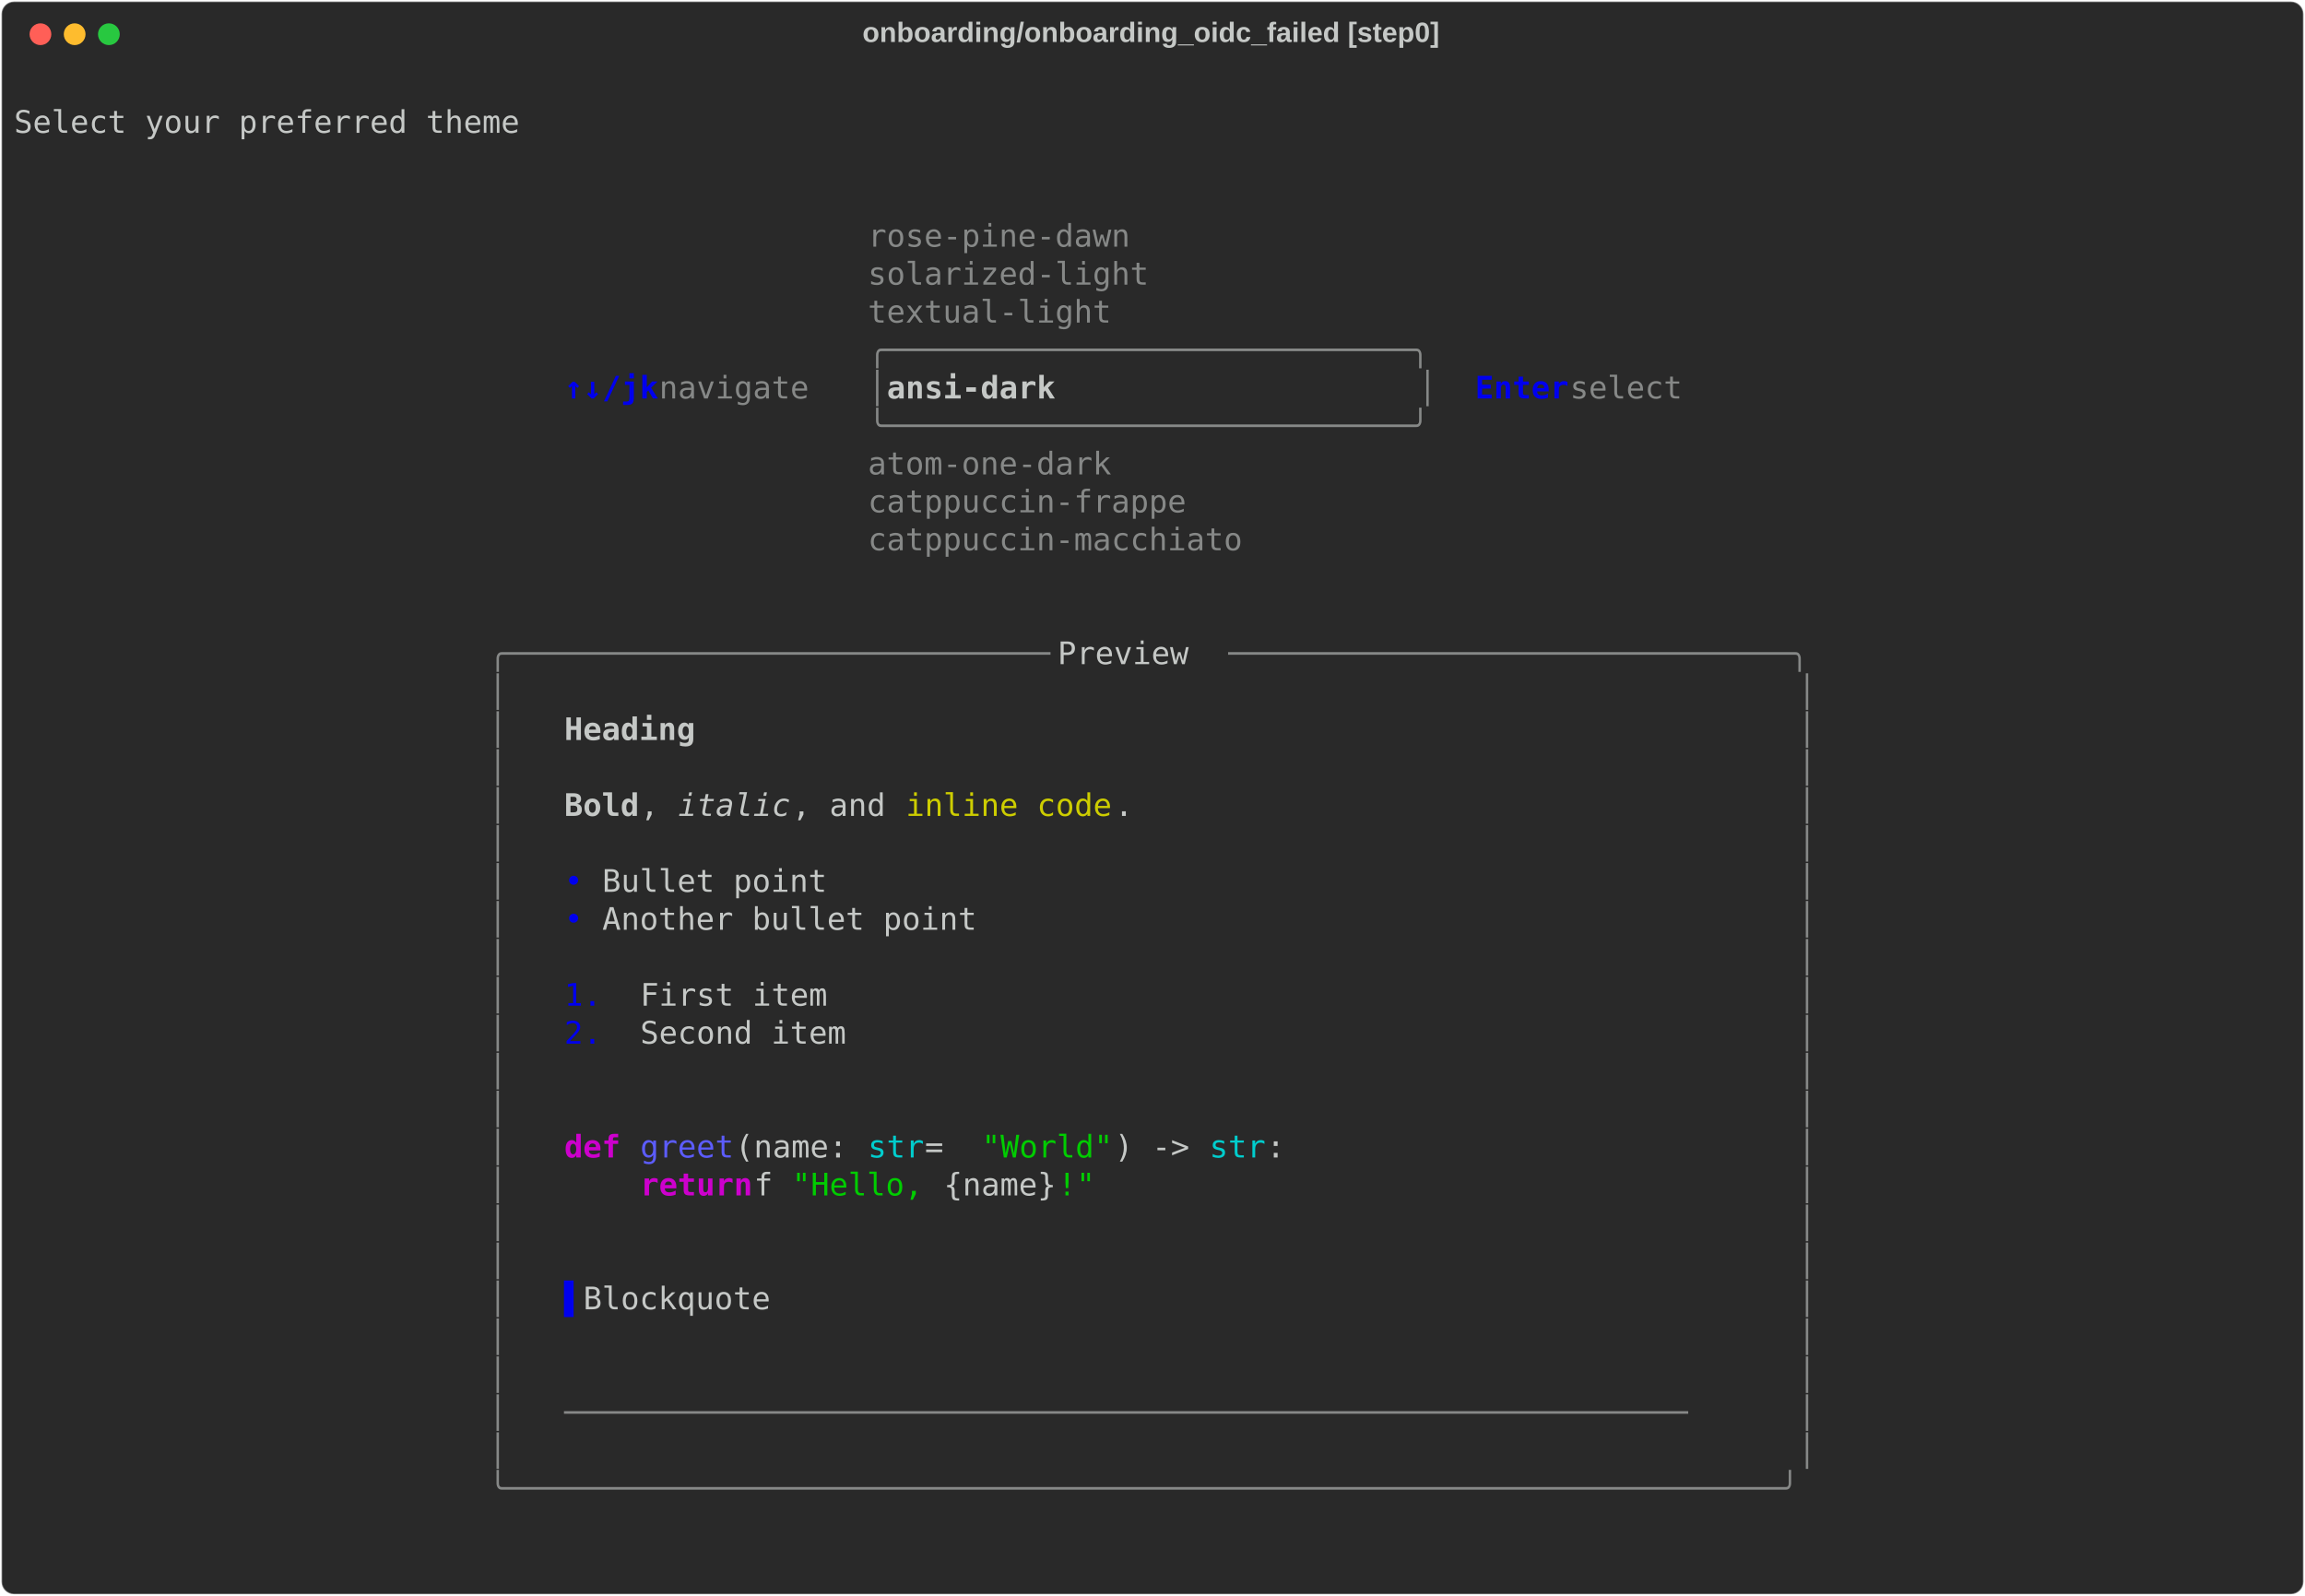
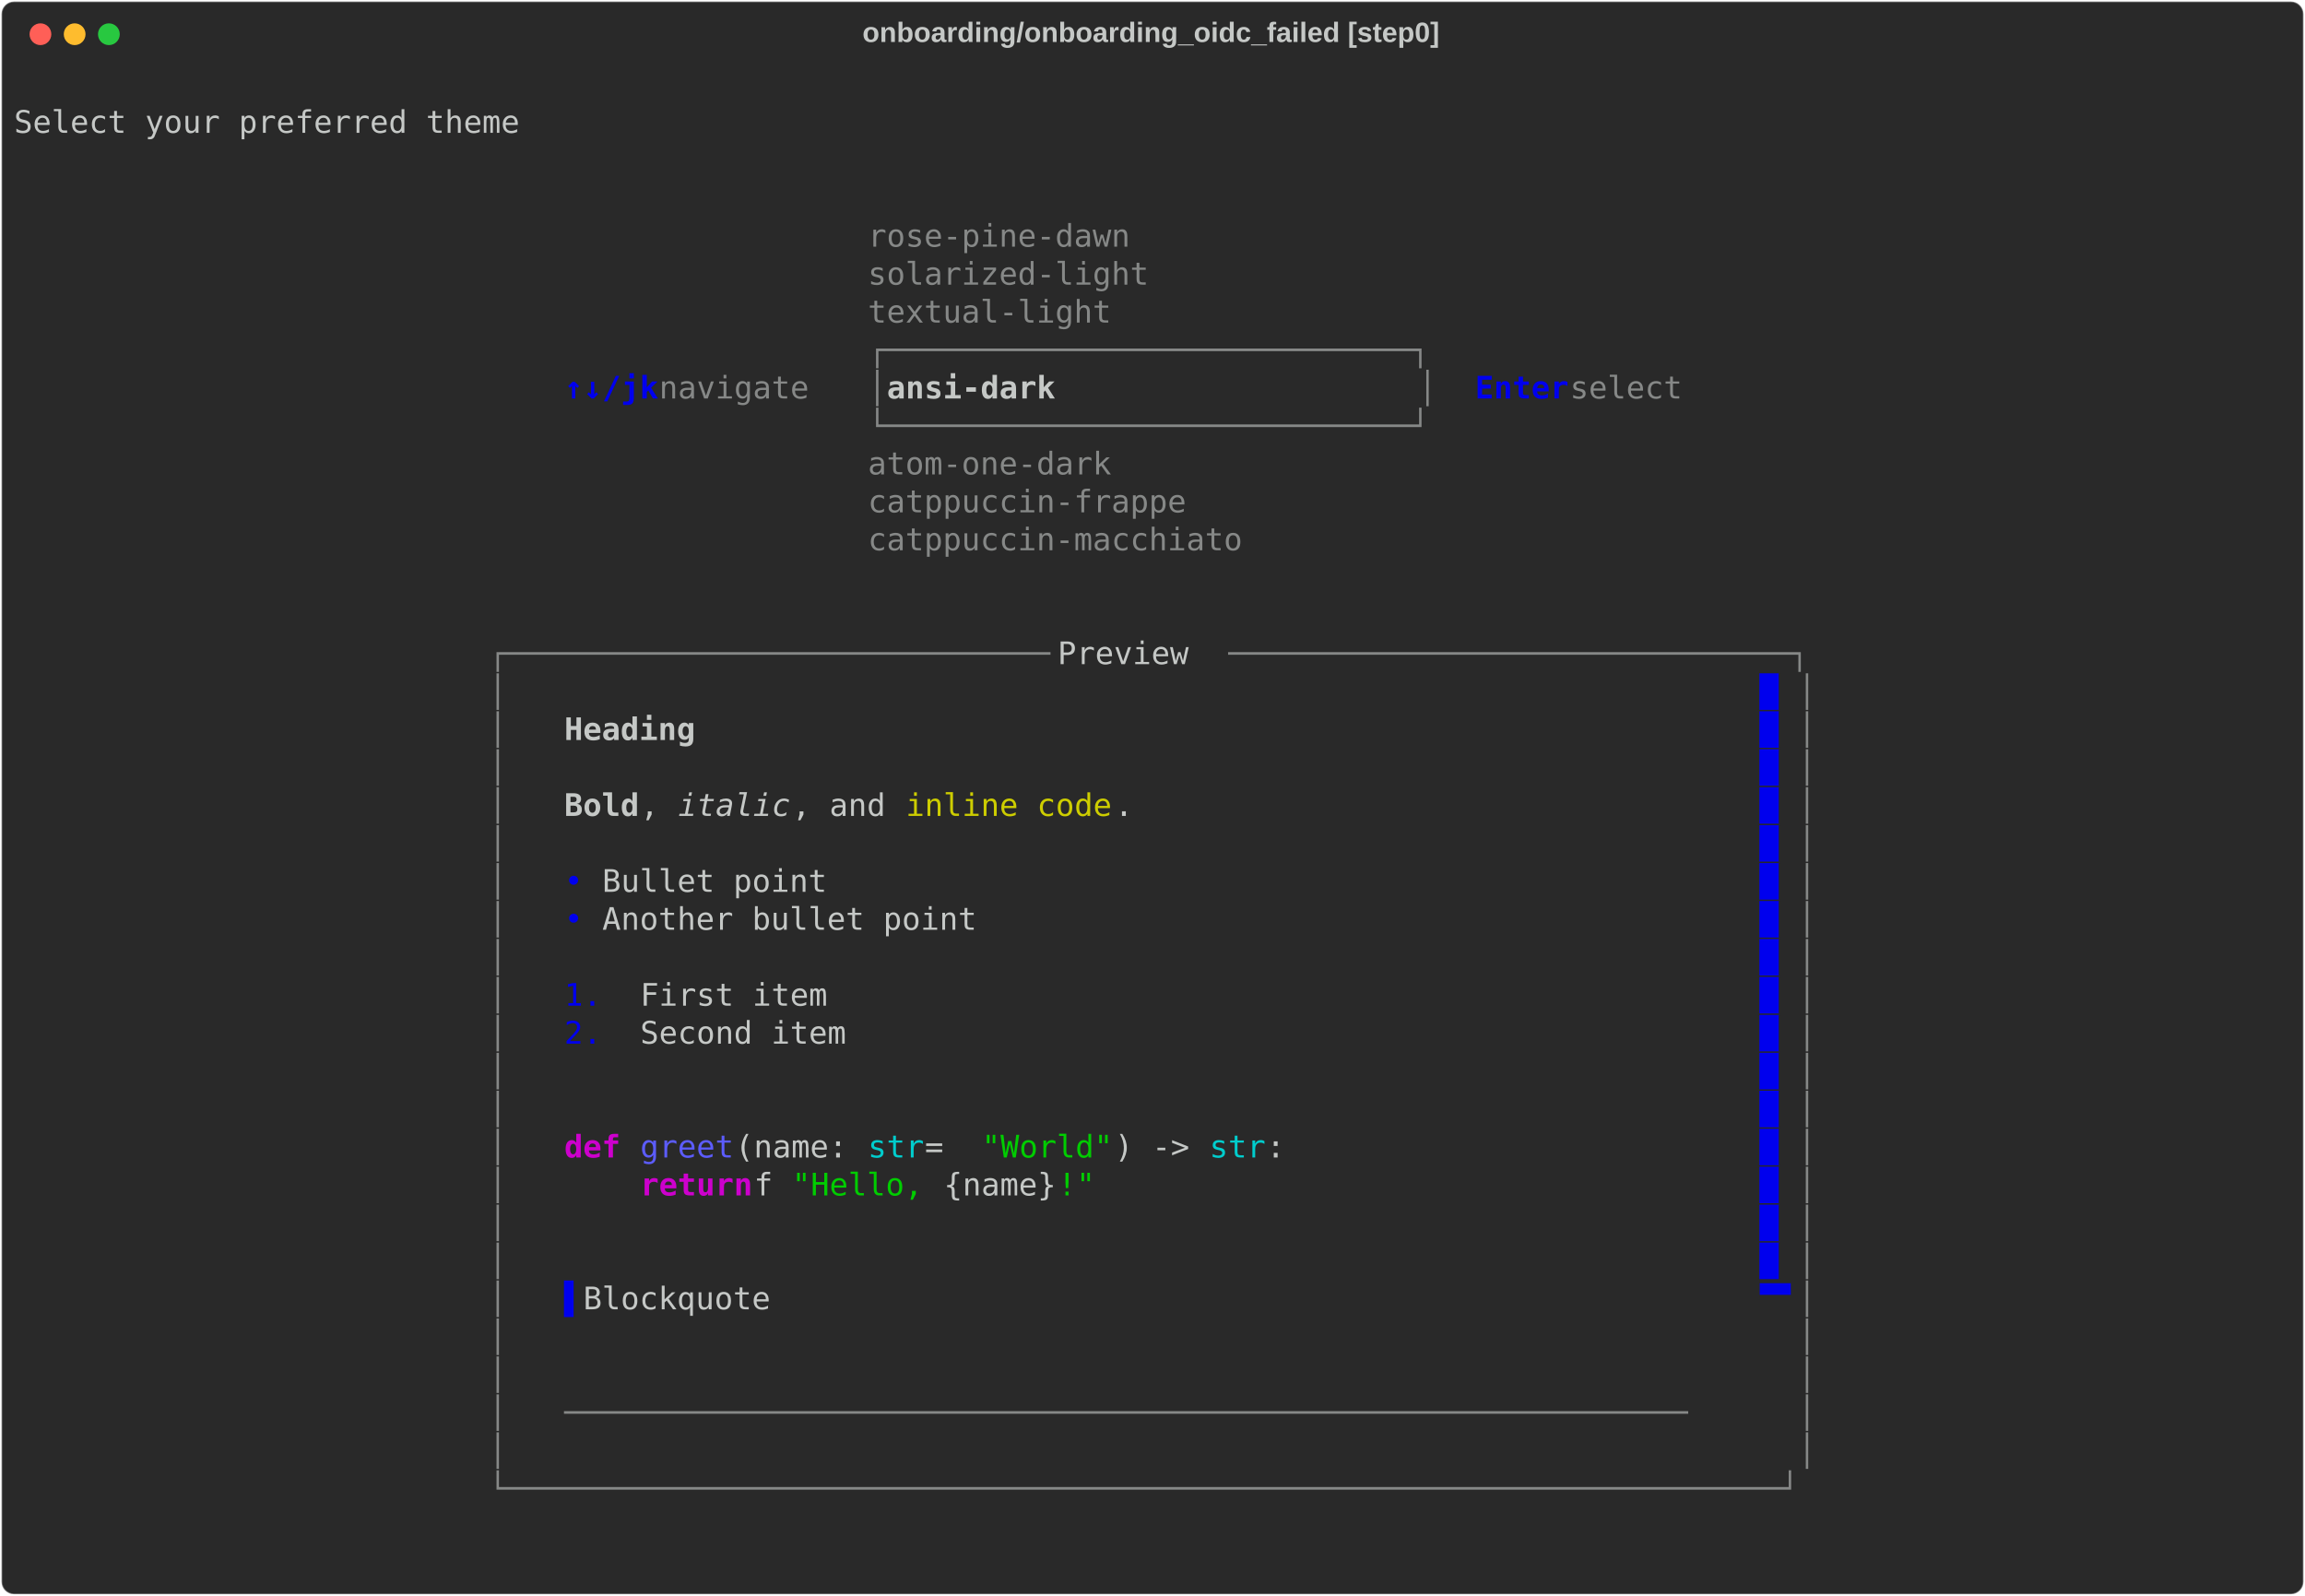
<svg xmlns="http://www.w3.org/2000/svg" class="rich-terminal" viewBox="0 0 1482 1026.0">
  <style>

    @font-face {
        font-family: "Fira Code";
        src: local("FiraCode-Regular"),
                url("https://cdnjs.cloudflare.com/ajax/libs/firacode/6.2.0/woff2/FiraCode-Regular.woff2") format("woff2"),
                url("https://cdnjs.cloudflare.com/ajax/libs/firacode/6.2.0/woff/FiraCode-Regular.woff") format("woff");
        font-style: normal;
        font-weight: 400;
    }
    @font-face {
        font-family: "Fira Code";
        src: local("FiraCode-Bold"),
                url("https://cdnjs.cloudflare.com/ajax/libs/firacode/6.2.0/woff2/FiraCode-Bold.woff2") format("woff2"),
                url("https://cdnjs.cloudflare.com/ajax/libs/firacode/6.2.0/woff/FiraCode-Bold.woff") format("woff");
        font-style: bold;
        font-weight: 700;
    }

    .vibe-matrix {
        font-family: Fira Code, monospace;
        font-size: 20px;
        line-height: 24.4px;
        font-variant-east-asian: full-width;
    }

    .vibe-title {
        font-size: 18px;
        font-weight: bold;
        font-family: arial;
    }

    .vibe-r1 { fill: #c5c8c6 }
.vibe-r2 { fill: #868887 }
.vibe-r3 { fill: #0000ee;font-weight: bold }
.vibe-r4 { fill: #c5c8c6;font-weight: bold }
- .vibe-r5 { fill: #c5c8c6;font-style: italic; }
- .vibe-r6 { fill: #cdcd00 }
- .vibe-r7 { fill: #0000ee }
+ .vibe-r5 { fill: #0000ee }
+ .vibe-r6 { fill: #c5c8c6;font-style: italic; }
+ .vibe-r7 { fill: #cdcd00 }
.vibe-r8 { fill: #cd00cd;font-weight: bold }
.vibe-r9 { fill: #5c5cff }
.vibe-r10 { fill: #00cdcd }
.vibe-r11 { fill: #00cd00 }
    </style>
  <defs>
    <clipPath id="vibe-clip-terminal">
      <rect x="0" y="0" width="1463.0" height="975.0" />
    </clipPath>
    <clipPath id="vibe-line-0">
      <rect x="0" y="1.5" width="1464" height="24.65" />
    </clipPath>
    <clipPath id="vibe-line-1">
      <rect x="0" y="25.9" width="1464" height="24.65" />
    </clipPath>
    <clipPath id="vibe-line-2">
      <rect x="0" y="50.3" width="1464" height="24.65" />
    </clipPath>
    <clipPath id="vibe-line-3">
      <rect x="0" y="74.7" width="1464" height="24.65" />
    </clipPath>
    <clipPath id="vibe-line-4">
      <rect x="0" y="99.1" width="1464" height="24.65" />
    </clipPath>
    <clipPath id="vibe-line-5">
      <rect x="0" y="123.5" width="1464" height="24.65" />
    </clipPath>
    <clipPath id="vibe-line-6">
      <rect x="0" y="147.9" width="1464" height="24.65" />
    </clipPath>
    <clipPath id="vibe-line-7">
      <rect x="0" y="172.3" width="1464" height="24.65" />
    </clipPath>
    <clipPath id="vibe-line-8">
      <rect x="0" y="196.7" width="1464" height="24.65" />
    </clipPath>
    <clipPath id="vibe-line-9">
      <rect x="0" y="221.1" width="1464" height="24.65" />
    </clipPath>
    <clipPath id="vibe-line-10">
      <rect x="0" y="245.5" width="1464" height="24.65" />
    </clipPath>
    <clipPath id="vibe-line-11">
      <rect x="0" y="269.9" width="1464" height="24.65" />
    </clipPath>
    <clipPath id="vibe-line-12">
      <rect x="0" y="294.3" width="1464" height="24.65" />
    </clipPath>
    <clipPath id="vibe-line-13">
      <rect x="0" y="318.7" width="1464" height="24.65" />
    </clipPath>
    <clipPath id="vibe-line-14">
      <rect x="0" y="343.1" width="1464" height="24.65" />
    </clipPath>
    <clipPath id="vibe-line-15">
      <rect x="0" y="367.5" width="1464" height="24.65" />
    </clipPath>
    <clipPath id="vibe-line-16">
      <rect x="0" y="391.9" width="1464" height="24.65" />
    </clipPath>
    <clipPath id="vibe-line-17">
      <rect x="0" y="416.3" width="1464" height="24.65" />
    </clipPath>
    <clipPath id="vibe-line-18">
      <rect x="0" y="440.7" width="1464" height="24.65" />
    </clipPath>
    <clipPath id="vibe-line-19">
      <rect x="0" y="465.1" width="1464" height="24.65" />
    </clipPath>
    <clipPath id="vibe-line-20">
      <rect x="0" y="489.5" width="1464" height="24.65" />
    </clipPath>
    <clipPath id="vibe-line-21">
      <rect x="0" y="513.9" width="1464" height="24.65" />
    </clipPath>
    <clipPath id="vibe-line-22">
      <rect x="0" y="538.3" width="1464" height="24.65" />
    </clipPath>
    <clipPath id="vibe-line-23">
      <rect x="0" y="562.7" width="1464" height="24.65" />
    </clipPath>
    <clipPath id="vibe-line-24">
      <rect x="0" y="587.1" width="1464" height="24.65" />
    </clipPath>
    <clipPath id="vibe-line-25">
      <rect x="0" y="611.5" width="1464" height="24.65" />
    </clipPath>
    <clipPath id="vibe-line-26">
      <rect x="0" y="635.9" width="1464" height="24.65" />
    </clipPath>
    <clipPath id="vibe-line-27">
      <rect x="0" y="660.3" width="1464" height="24.65" />
    </clipPath>
    <clipPath id="vibe-line-28">
      <rect x="0" y="684.7" width="1464" height="24.65" />
    </clipPath>
    <clipPath id="vibe-line-29">
      <rect x="0" y="709.1" width="1464" height="24.65" />
    </clipPath>
    <clipPath id="vibe-line-30">
      <rect x="0" y="733.5" width="1464" height="24.65" />
    </clipPath>
    <clipPath id="vibe-line-31">
      <rect x="0" y="757.9" width="1464" height="24.65" />
    </clipPath>
    <clipPath id="vibe-line-32">
      <rect x="0" y="782.3" width="1464" height="24.65" />
    </clipPath>
    <clipPath id="vibe-line-33">
      <rect x="0" y="806.7" width="1464" height="24.65" />
    </clipPath>
    <clipPath id="vibe-line-34">
      <rect x="0" y="831.1" width="1464" height="24.65" />
    </clipPath>
    <clipPath id="vibe-line-35">
      <rect x="0" y="855.5" width="1464" height="24.65" />
    </clipPath>
    <clipPath id="vibe-line-36">
      <rect x="0" y="879.9" width="1464" height="24.65" />
    </clipPath>
    <clipPath id="vibe-line-37">
      <rect x="0" y="904.3" width="1464" height="24.65" />
    </clipPath>
    <clipPath id="vibe-line-38">
      <rect x="0" y="928.7" width="1464" height="24.65" />
    </clipPath>
  </defs>
  <rect fill="#292929" stroke="rgba(255,255,255,0.35)" stroke-width="1" x="1" y="1" width="1480" height="1024" rx="8" />
  <text class="vibe-title" fill="#c5c8c6" text-anchor="middle" x="740" y="27">onboarding/onboarding_oidc_failed [step0]</text>
  <g transform="translate(26,22)">
    <circle cx="0" cy="0" r="7" fill="#ff5f57" />
    <circle cx="22" cy="0" r="7" fill="#febc2e" />
    <circle cx="44" cy="0" r="7" fill="#28c840" />
  </g>
  <g transform="translate(9, 41)" clip-path="url(#vibe-clip-terminal)">
    <g class="vibe-matrix">
      <text class="vibe-r1" x="1464" y="20" textLength="12.2" clip-path="url(#vibe-line-0)">
</text>
      <text class="vibe-r1" x="0 12.2 24.4 36.6 48.8 61 73.2 85.4 97.6 109.8 122 134.2 146.4 158.6 170.8 183 195.2 207.4 219.6 231.8 244 256.2 268.4 280.6 292.8 305 317.2 329.4 341.6 353.8 366 378.2 390.4 402.6 414.8 427 439.2 451.4 463.6 475.8 488 500.2 512.4 524.6 536.8 549 561.2 573.4 585.6 597.8 610 622.2 634.4 646.6 658.8 671 683.2 695.4 707.6 719.8 732 744.2 756.4 768.6 780.8 793 805.2 817.4 829.6 841.8 854 866.2 878.4 890.6 902.8 915 927.2 939.4 951.6 963.8 976 988.2 1000.4 1012.6 1024.8 1037 1049.2 1061.4 1073.6 1085.8 1098 1110.2 1122.4 1134.6 1146.8 1159 1171.2 1183.4 1195.6 1207.8 1220 1232.2 1244.4 1256.6 1268.8 1281 1293.2 1305.4 1317.6 1329.8 1342 1354.2 1366.4 1378.6 1390.8 1403 1415.2 1427.4 1439.6 1451.8" y="44.4" clip-path="url(#vibe-line-1)" style="font-variant-ligatures:none;font-kerning:none">                                              Select your preferred theme                                               </text>
      <text class="vibe-r1" x="1464" y="44.4" textLength="12.2" clip-path="url(#vibe-line-1)">
</text>
      <text class="vibe-r1" x="1464" y="68.8" textLength="12.2" clip-path="url(#vibe-line-2)">
</text>
      <text class="vibe-r1" x="1464" y="93.2" textLength="12.2" clip-path="url(#vibe-line-3)">
</text>
      <text class="vibe-r2" x="549 561.2 573.4 585.6 597.8 610 622.2 634.4 646.6 658.8 671 683.2 695.4 707.6 719.8 732 744.2 756.4 768.6 780.8 793 805.2 817.4 829.6 841.8 854 866.2 878.4 890.6 902.8" y="117.6" clip-path="url(#vibe-line-4)" style="font-variant-ligatures:none;font-kerning:none">        rose-pine-dawn        </text>
      <text class="vibe-r1" x="1464" y="117.6" textLength="12.2" clip-path="url(#vibe-line-4)">
</text>
      <text class="vibe-r2" x="549 561.2 573.4 585.6 597.8 610 622.2 634.4 646.6 658.8 671 683.2 695.4 707.6 719.8 732 744.2 756.4 768.6 780.8 793 805.2 817.4 829.6 841.8 854 866.2 878.4 890.6 902.8" y="142" clip-path="url(#vibe-line-5)" style="font-variant-ligatures:none;font-kerning:none">       solarized-light        </text>
      <text class="vibe-r1" x="1464" y="142" textLength="12.2" clip-path="url(#vibe-line-5)">
</text>
      <text class="vibe-r2" x="549 561.2 573.4 585.6 597.8 610 622.2 634.4 646.6 658.8 671 683.2 695.4 707.6 719.8 732 744.2 756.4 768.6 780.8 793 805.2 817.4 829.6 841.8 854 866.2 878.4 890.6 902.8" y="166.4" clip-path="url(#vibe-line-6)" style="font-variant-ligatures:none;font-kerning:none">        textual-light         </text>
      <text class="vibe-r1" x="1464" y="166.4" textLength="12.2" clip-path="url(#vibe-line-6)">
</text>
-       <text class="vibe-r2" x="549 561.2 573.4 585.6 597.8 610 622.2 634.4 646.6 658.8 671 683.2 695.4 707.6 719.8 732 744.2 756.4 768.6 780.8 793 805.2 817.4 829.6 841.8 854 866.2 878.4 890.6 902.8" y="190.8" clip-path="url(#vibe-line-7)" style="font-variant-ligatures:none;font-kerning:none">╭────────────────────────────╮</text>
+       <text class="vibe-r2" x="549 561.2 573.4 585.6 597.8 610 622.2 634.4 646.6 658.8 671 683.2 695.4 707.6 719.8 732 744.2 756.4 768.6 780.8 793 805.2 817.4 829.6 841.8 854 866.2 878.4 890.6 902.8" y="190.8" clip-path="url(#vibe-line-7)" style="font-variant-ligatures:none;font-kerning:none">┌────────────────────────────┐</text>
      <text class="vibe-r1" x="1464" y="190.8" textLength="12.2" clip-path="url(#vibe-line-7)">
</text>
      <text class="vibe-r3" x="353.8" y="215.2" textLength="12.2" clip-path="url(#vibe-line-8)">↑</text>
      <text class="vibe-r3" x="366" y="215.2" textLength="12.2" clip-path="url(#vibe-line-8)">↓</text>
      <text class="vibe-r3" x="378.2 390.4 402.6" y="215.2" clip-path="url(#vibe-line-8)" style="font-variant-ligatures:none;font-kerning:none">/jk</text>
      <text class="vibe-r2" x="414.8 427 439.2 451.4 463.6 475.8 488 500.2 512.4" y="215.2" clip-path="url(#vibe-line-8)" style="font-variant-ligatures:none;font-kerning:none"> navigate</text>
      <text class="vibe-r2" x="549" y="215.2" textLength="12.2" clip-path="url(#vibe-line-8)">│</text>
      <text class="vibe-r4" x="561.2 573.4 585.6 597.8 610 622.2 634.4 646.6 658.8 671 683.2 695.4 707.6 719.8 732 744.2 756.4 768.6 780.8 793 805.2 817.4 829.6 841.8 854 866.2 878.4 890.6" y="215.2" clip-path="url(#vibe-line-8)" style="font-variant-ligatures:none;font-kerning:none">         ansi-dark          </text>
      <text class="vibe-r2" x="902.8" y="215.2" textLength="12.2" clip-path="url(#vibe-line-8)">│</text>
      <text class="vibe-r3" x="939.4 951.6 963.8 976 988.2" y="215.2" clip-path="url(#vibe-line-8)" style="font-variant-ligatures:none;font-kerning:none">Enter</text>
      <text class="vibe-r2" x="1000.4 1012.6 1024.8 1037 1049.2 1061.4 1073.6" y="215.2" clip-path="url(#vibe-line-8)" style="font-variant-ligatures:none;font-kerning:none"> select</text>
      <text class="vibe-r1" x="1464" y="215.2" textLength="12.2" clip-path="url(#vibe-line-8)">
</text>
-       <text class="vibe-r2" x="549 561.2 573.4 585.6 597.8 610 622.2 634.4 646.6 658.8 671 683.2 695.4 707.6 719.8 732 744.2 756.4 768.6 780.8 793 805.2 817.4 829.6 841.8 854 866.2 878.4 890.6 902.8" y="239.6" clip-path="url(#vibe-line-9)" style="font-variant-ligatures:none;font-kerning:none">╰────────────────────────────╯</text>
+       <text class="vibe-r2" x="549 561.2 573.4 585.6 597.8 610 622.2 634.4 646.6 658.8 671 683.2 695.4 707.6 719.8 732 744.2 756.4 768.6 780.8 793 805.2 817.4 829.6 841.8 854 866.2 878.4 890.6 902.8" y="239.6" clip-path="url(#vibe-line-9)" style="font-variant-ligatures:none;font-kerning:none">└────────────────────────────┘</text>
      <text class="vibe-r1" x="1464" y="239.6" textLength="12.2" clip-path="url(#vibe-line-9)">
</text>
      <text class="vibe-r2" x="549 561.2 573.4 585.6 597.8 610 622.2 634.4 646.6 658.8 671 683.2 695.4 707.6 719.8 732 744.2 756.4 768.6 780.8 793 805.2 817.4 829.6 841.8 854 866.2 878.4 890.6 902.8" y="264" clip-path="url(#vibe-line-10)" style="font-variant-ligatures:none;font-kerning:none">        atom-one-dark         </text>
      <text class="vibe-r1" x="1464" y="264" textLength="12.2" clip-path="url(#vibe-line-10)">
</text>
      <text class="vibe-r2" x="549 561.2 573.4 585.6 597.8 610 622.2 634.4 646.6 658.8 671 683.2 695.4 707.6 719.8 732 744.2 756.4 768.6 780.8 793 805.2 817.4 829.6 841.8 854 866.2 878.4 890.6 902.8" y="288.4" clip-path="url(#vibe-line-11)" style="font-variant-ligatures:none;font-kerning:none">      catppuccin-frappe       </text>
      <text class="vibe-r1" x="1464" y="288.4" textLength="12.2" clip-path="url(#vibe-line-11)">
</text>
      <text class="vibe-r2" x="549 561.2 573.4 585.6 597.8 610 622.2 634.4 646.6 658.8 671 683.2 695.4 707.6 719.8 732 744.2 756.4 768.6 780.8 793 805.2 817.4 829.6 841.8 854 866.2 878.4 890.6 902.8" y="312.8" clip-path="url(#vibe-line-12)" style="font-variant-ligatures:none;font-kerning:none">     catppuccin-macchiato     </text>
      <text class="vibe-r1" x="1464" y="312.8" textLength="12.2" clip-path="url(#vibe-line-12)">
</text>
      <text class="vibe-r1" x="1464" y="337.2" textLength="12.2" clip-path="url(#vibe-line-13)">
</text>
      <text class="vibe-r1" x="1464" y="361.6" textLength="12.2" clip-path="url(#vibe-line-14)">
</text>
-       <text class="vibe-r2" x="305 317.2 329.4 341.6 353.8 366 378.2 390.4 402.6 414.8 427 439.2 451.4 463.6 475.8 488 500.2 512.4 524.6 536.8 549 561.2 573.4 585.6 597.8 610 622.2 634.4 646.6 658.8" y="386" clip-path="url(#vibe-line-15)" style="font-variant-ligatures:none;font-kerning:none">╭─────────────────────────────</text>
+       <text class="vibe-r2" x="305 317.2 329.4 341.6 353.8 366 378.2 390.4 402.6 414.8 427 439.2 451.4 463.6 475.8 488 500.2 512.4 524.6 536.8 549 561.2 573.4 585.6 597.8 610 622.2 634.4 646.6 658.8" y="386" clip-path="url(#vibe-line-15)" style="font-variant-ligatures:none;font-kerning:none">┌─────────────────────────────</text>
      <text class="vibe-r1" x="671 683.2 695.4 707.6 719.8 732 744.2 756.4 768.6" y="386" clip-path="url(#vibe-line-15)" style="font-variant-ligatures:none;font-kerning:none"> Preview </text>
-       <text class="vibe-r2" x="780.8 793 805.2 817.4 829.6 841.8 854 866.2 878.4 890.6 902.8 915 927.2 939.4 951.6 963.8 976 988.2 1000.4 1012.6 1024.8 1037 1049.2 1061.4 1073.6 1085.8 1098 1110.2 1122.4 1134.6 1146.8" y="386" clip-path="url(#vibe-line-15)" style="font-variant-ligatures:none;font-kerning:none">──────────────────────────────╮</text>
+       <text class="vibe-r2" x="780.8 793 805.2 817.4 829.6 841.8 854 866.2 878.4 890.6 902.8 915 927.2 939.4 951.6 963.8 976 988.2 1000.4 1012.6 1024.8 1037 1049.2 1061.4 1073.6 1085.8 1098 1110.2 1122.4 1134.6 1146.8" y="386" clip-path="url(#vibe-line-15)" style="font-variant-ligatures:none;font-kerning:none">──────────────────────────────┐</text>
      <text class="vibe-r1" x="1464" y="386" textLength="12.2" clip-path="url(#vibe-line-15)">
</text>
      <text class="vibe-r2" x="305" y="410.4" textLength="12.2" clip-path="url(#vibe-line-16)">│</text>
+       <text class="vibe-r5" x="1122.4" y="410.4" textLength="12.2" clip-path="url(#vibe-line-16)">█</text>
      <text class="vibe-r2" x="1146.8" y="410.4" textLength="12.2" clip-path="url(#vibe-line-16)">│</text>
      <text class="vibe-r1" x="1464" y="410.4" textLength="12.2" clip-path="url(#vibe-line-16)">
</text>
      <text class="vibe-r2" x="305" y="434.8" textLength="12.2" clip-path="url(#vibe-line-17)">│</text>
      <text class="vibe-r4" x="353.8 366 378.2 390.4 402.6 414.8 427" y="434.8" clip-path="url(#vibe-line-17)" style="font-variant-ligatures:none;font-kerning:none">Heading</text>
+       <text class="vibe-r5" x="1122.4" y="434.8" textLength="12.2" clip-path="url(#vibe-line-17)">█</text>
      <text class="vibe-r2" x="1146.8" y="434.8" textLength="12.2" clip-path="url(#vibe-line-17)">│</text>
      <text class="vibe-r1" x="1464" y="434.8" textLength="12.2" clip-path="url(#vibe-line-17)">
</text>
      <text class="vibe-r2" x="305" y="459.2" textLength="12.2" clip-path="url(#vibe-line-18)">│</text>
+       <text class="vibe-r5" x="1122.4" y="459.2" textLength="12.2" clip-path="url(#vibe-line-18)">█</text>
      <text class="vibe-r2" x="1146.8" y="459.2" textLength="12.2" clip-path="url(#vibe-line-18)">│</text>
      <text class="vibe-r1" x="1464" y="459.2" textLength="12.2" clip-path="url(#vibe-line-18)">
</text>
      <text class="vibe-r2" x="305" y="483.6" textLength="12.2" clip-path="url(#vibe-line-19)">│</text>
      <text class="vibe-r4" x="353.8 366 378.2 390.4" y="483.6" clip-path="url(#vibe-line-19)" style="font-variant-ligatures:none;font-kerning:none">Bold</text>
      <text class="vibe-r1" x="402.6 414.8" y="483.6" clip-path="url(#vibe-line-19)" style="font-variant-ligatures:none;font-kerning:none">, </text>
-       <text class="vibe-r5" x="427 439.2 451.4 463.6 475.8 488" y="483.6" clip-path="url(#vibe-line-19)" style="font-variant-ligatures:none;font-kerning:none">italic</text>
+       <text class="vibe-r6" x="427 439.2 451.4 463.6 475.8 488" y="483.6" clip-path="url(#vibe-line-19)" style="font-variant-ligatures:none;font-kerning:none">italic</text>
      <text class="vibe-r1" x="500.2 512.4 524.6 536.8 549 561.2" y="483.6" clip-path="url(#vibe-line-19)" style="font-variant-ligatures:none;font-kerning:none">, and </text>
-       <text class="vibe-r6" x="573.4 585.6 597.8 610 622.2 634.4 646.6 658.8 671 683.2 695.4" y="483.6" clip-path="url(#vibe-line-19)" style="font-variant-ligatures:none;font-kerning:none">inline code</text>
-       <text class="vibe-r1" x="707.6 719.8 732 744.2 756.4 768.6 780.8 793 805.2 817.4 829.6 841.8 854 866.2 878.4 890.6 902.8 915 927.2 939.4 951.6 963.8 976 988.2 1000.4 1012.6 1024.8 1037 1049.2 1061.4 1073.6 1085.8 1098 1110.2 1122.4 1134.6" y="483.6" clip-path="url(#vibe-line-19)" style="font-variant-ligatures:none;font-kerning:none">.                                   </text>
+       <text class="vibe-r7" x="573.4 585.6 597.8 610 622.2 634.4 646.6 658.8 671 683.2 695.4" y="483.6" clip-path="url(#vibe-line-19)" style="font-variant-ligatures:none;font-kerning:none">inline code</text>
+       <text class="vibe-r1" x="707.6 719.8 732 744.2 756.4 768.6 780.8 793 805.2 817.4 829.6 841.8 854 866.2 878.4 890.6 902.8 915 927.2 939.4 951.6 963.8 976 988.2 1000.4 1012.6 1024.8 1037 1049.2 1061.4 1073.6 1085.8 1098 1110.2" y="483.6" clip-path="url(#vibe-line-19)" style="font-variant-ligatures:none;font-kerning:none">.                                 </text>
+       <text class="vibe-r5" x="1122.4" y="483.6" textLength="12.2" clip-path="url(#vibe-line-19)">█</text>
      <text class="vibe-r2" x="1146.8" y="483.6" textLength="12.2" clip-path="url(#vibe-line-19)">│</text>
      <text class="vibe-r1" x="1464" y="483.6" textLength="12.2" clip-path="url(#vibe-line-19)">
</text>
      <text class="vibe-r2" x="305" y="508" textLength="12.2" clip-path="url(#vibe-line-20)">│</text>
+       <text class="vibe-r5" x="1122.4" y="508" textLength="12.2" clip-path="url(#vibe-line-20)">█</text>
      <text class="vibe-r2" x="1146.8" y="508" textLength="12.2" clip-path="url(#vibe-line-20)">│</text>
      <text class="vibe-r1" x="1464" y="508" textLength="12.2" clip-path="url(#vibe-line-20)">
</text>
      <text class="vibe-r2" x="305" y="532.4" textLength="12.2" clip-path="url(#vibe-line-21)">│</text>
-       <text class="vibe-r7" x="353.8" y="532.4" textLength="12.2" clip-path="url(#vibe-line-21)">•</text>
-       <text class="vibe-r1" x="378.2 390.4 402.6 414.8 427 439.2 451.4 463.6 475.8 488 500.2 512.4 524.6 536.8 549 561.2 573.4 585.6 597.8 610 622.2 634.4 646.6 658.8 671 683.2 695.4 707.6 719.8 732 744.2 756.4 768.6 780.8 793 805.2 817.4 829.6 841.8 854 866.2 878.4 890.6 902.8 915 927.2 939.4 951.6 963.8 976 988.2 1000.4 1012.6 1024.8 1037 1049.2 1061.4 1073.6 1085.8 1098 1110.2 1122.4 1134.6" y="532.4" clip-path="url(#vibe-line-21)" style="font-variant-ligatures:none;font-kerning:none">Bullet point                                                   </text>
+       <text class="vibe-r5" x="353.8" y="532.4" textLength="12.2" clip-path="url(#vibe-line-21)">•</text>
+       <text class="vibe-r1" x="378.2 390.4 402.6 414.8 427 439.2 451.4 463.6 475.8 488 500.2 512.4 524.6 536.8 549 561.2 573.4 585.6 597.8 610 622.2 634.4 646.6 658.8 671 683.2 695.4 707.6 719.8 732 744.2 756.4 768.6 780.8 793 805.2 817.4 829.6 841.8 854 866.2 878.4 890.6 902.8 915 927.2 939.4 951.6 963.8 976 988.2 1000.4 1012.6 1024.8 1037 1049.2 1061.4 1073.6 1085.8 1098 1110.2" y="532.4" clip-path="url(#vibe-line-21)" style="font-variant-ligatures:none;font-kerning:none">Bullet point                                                 </text>
+       <text class="vibe-r5" x="1122.4" y="532.4" textLength="12.2" clip-path="url(#vibe-line-21)">█</text>
      <text class="vibe-r2" x="1146.8" y="532.4" textLength="12.2" clip-path="url(#vibe-line-21)">│</text>
      <text class="vibe-r1" x="1464" y="532.4" textLength="12.2" clip-path="url(#vibe-line-21)">
</text>
      <text class="vibe-r2" x="305" y="556.8" textLength="12.2" clip-path="url(#vibe-line-22)">│</text>
-       <text class="vibe-r7" x="353.8" y="556.8" textLength="12.2" clip-path="url(#vibe-line-22)">•</text>
-       <text class="vibe-r1" x="378.2 390.4 402.6 414.8 427 439.2 451.4 463.6 475.8 488 500.2 512.4 524.6 536.8 549 561.2 573.4 585.6 597.8 610 622.2 634.4 646.6 658.8 671 683.2 695.4 707.6 719.8 732 744.2 756.4 768.6 780.8 793 805.2 817.4 829.6 841.8 854 866.2 878.4 890.6 902.8 915 927.2 939.4 951.6 963.8 976 988.2 1000.4 1012.6 1024.8 1037 1049.2 1061.4 1073.6 1085.8 1098 1110.2 1122.4 1134.6" y="556.8" clip-path="url(#vibe-line-22)" style="font-variant-ligatures:none;font-kerning:none">Another bullet point                                           </text>
+       <text class="vibe-r5" x="353.8" y="556.8" textLength="12.2" clip-path="url(#vibe-line-22)">•</text>
+       <text class="vibe-r1" x="378.2 390.4 402.6 414.8 427 439.2 451.4 463.6 475.8 488 500.2 512.4 524.6 536.8 549 561.2 573.4 585.6 597.8 610 622.2 634.4 646.6 658.8 671 683.2 695.4 707.6 719.8 732 744.2 756.4 768.6 780.8 793 805.2 817.4 829.6 841.8 854 866.2 878.4 890.6 902.8 915 927.2 939.4 951.6 963.8 976 988.2 1000.4 1012.6 1024.8 1037 1049.2 1061.4 1073.6 1085.8 1098 1110.2" y="556.8" clip-path="url(#vibe-line-22)" style="font-variant-ligatures:none;font-kerning:none">Another bullet point                                         </text>
+       <text class="vibe-r5" x="1122.4" y="556.8" textLength="12.2" clip-path="url(#vibe-line-22)">█</text>
      <text class="vibe-r2" x="1146.8" y="556.8" textLength="12.2" clip-path="url(#vibe-line-22)">│</text>
      <text class="vibe-r1" x="1464" y="556.8" textLength="12.2" clip-path="url(#vibe-line-22)">
</text>
      <text class="vibe-r2" x="305" y="581.2" textLength="12.2" clip-path="url(#vibe-line-23)">│</text>
+       <text class="vibe-r5" x="1122.4" y="581.2" textLength="12.2" clip-path="url(#vibe-line-23)">█</text>
      <text class="vibe-r2" x="1146.8" y="581.2" textLength="12.2" clip-path="url(#vibe-line-23)">│</text>
      <text class="vibe-r1" x="1464" y="581.2" textLength="12.2" clip-path="url(#vibe-line-23)">
</text>
      <text class="vibe-r2" x="305" y="605.6" textLength="12.2" clip-path="url(#vibe-line-24)">│</text>
-       <text class="vibe-r7" x="353.8 366 378.2 390.4" y="605.6" clip-path="url(#vibe-line-24)" style="font-variant-ligatures:none;font-kerning:none"> 1. </text>
-       <text class="vibe-r1" x="402.6 414.8 427 439.2 451.4 463.6 475.8 488 500.2 512.4 524.6 536.8 549 561.2 573.4 585.6 597.8 610 622.2 634.4 646.6 658.8 671 683.2 695.4 707.6 719.8 732 744.2 756.4 768.6 780.8 793 805.2 817.4 829.6 841.8 854 866.2 878.4 890.6 902.8 915 927.2 939.4 951.6 963.8 976 988.2 1000.4 1012.6 1024.8 1037 1049.2 1061.4 1073.6 1085.8 1098 1110.2 1122.4 1134.6" y="605.6" clip-path="url(#vibe-line-24)" style="font-variant-ligatures:none;font-kerning:none">First item                                                   </text>
+       <text class="vibe-r5" x="353.8 366 378.2 390.4" y="605.6" clip-path="url(#vibe-line-24)" style="font-variant-ligatures:none;font-kerning:none"> 1. </text>
+       <text class="vibe-r1" x="402.6 414.8 427 439.2 451.4 463.6 475.8 488 500.2 512.4 524.6 536.8 549 561.2 573.4 585.6 597.8 610 622.2 634.4 646.6 658.8 671 683.2 695.4 707.6 719.8 732 744.2 756.4 768.6 780.8 793 805.2 817.4 829.6 841.8 854 866.2 878.4 890.6 902.8 915 927.2 939.4 951.6 963.8 976 988.2 1000.4 1012.6 1024.8 1037 1049.2 1061.4 1073.6 1085.8 1098 1110.2" y="605.6" clip-path="url(#vibe-line-24)" style="font-variant-ligatures:none;font-kerning:none">First item                                                 </text>
+       <text class="vibe-r5" x="1122.4" y="605.6" textLength="12.2" clip-path="url(#vibe-line-24)">█</text>
      <text class="vibe-r2" x="1146.8" y="605.6" textLength="12.2" clip-path="url(#vibe-line-24)">│</text>
      <text class="vibe-r1" x="1464" y="605.6" textLength="12.2" clip-path="url(#vibe-line-24)">
</text>
      <text class="vibe-r2" x="305" y="630" textLength="12.2" clip-path="url(#vibe-line-25)">│</text>
-       <text class="vibe-r7" x="353.8 366 378.2 390.4" y="630" clip-path="url(#vibe-line-25)" style="font-variant-ligatures:none;font-kerning:none"> 2. </text>
-       <text class="vibe-r1" x="402.6 414.8 427 439.2 451.4 463.6 475.8 488 500.2 512.4 524.6 536.8 549 561.2 573.4 585.6 597.8 610 622.2 634.4 646.6 658.8 671 683.2 695.4 707.6 719.8 732 744.2 756.4 768.6 780.8 793 805.2 817.4 829.6 841.8 854 866.2 878.4 890.6 902.8 915 927.2 939.4 951.6 963.8 976 988.2 1000.4 1012.6 1024.8 1037 1049.2 1061.4 1073.6 1085.8 1098 1110.2 1122.4 1134.6" y="630" clip-path="url(#vibe-line-25)" style="font-variant-ligatures:none;font-kerning:none">Second item                                                  </text>
+       <text class="vibe-r5" x="353.8 366 378.2 390.4" y="630" clip-path="url(#vibe-line-25)" style="font-variant-ligatures:none;font-kerning:none"> 2. </text>
+       <text class="vibe-r1" x="402.6 414.8 427 439.2 451.4 463.6 475.8 488 500.2 512.4 524.6 536.8 549 561.2 573.4 585.6 597.8 610 622.2 634.4 646.6 658.8 671 683.2 695.4 707.6 719.8 732 744.2 756.4 768.6 780.8 793 805.2 817.4 829.6 841.8 854 866.2 878.4 890.6 902.8 915 927.2 939.4 951.6 963.8 976 988.2 1000.4 1012.6 1024.8 1037 1049.2 1061.4 1073.6 1085.8 1098 1110.2" y="630" clip-path="url(#vibe-line-25)" style="font-variant-ligatures:none;font-kerning:none">Second item                                                </text>
+       <text class="vibe-r5" x="1122.4" y="630" textLength="12.2" clip-path="url(#vibe-line-25)">█</text>
      <text class="vibe-r2" x="1146.8" y="630" textLength="12.2" clip-path="url(#vibe-line-25)">│</text>
      <text class="vibe-r1" x="1464" y="630" textLength="12.2" clip-path="url(#vibe-line-25)">
</text>
      <text class="vibe-r2" x="305" y="654.4" textLength="12.2" clip-path="url(#vibe-line-26)">│</text>
+       <text class="vibe-r5" x="1122.4" y="654.4" textLength="12.2" clip-path="url(#vibe-line-26)">█</text>
      <text class="vibe-r2" x="1146.8" y="654.4" textLength="12.2" clip-path="url(#vibe-line-26)">│</text>
      <text class="vibe-r1" x="1464" y="654.4" textLength="12.2" clip-path="url(#vibe-line-26)">
</text>
      <text class="vibe-r2" x="305" y="678.8" textLength="12.2" clip-path="url(#vibe-line-27)">│</text>
+       <text class="vibe-r5" x="1122.4" y="678.8" textLength="12.2" clip-path="url(#vibe-line-27)">█</text>
      <text class="vibe-r2" x="1146.8" y="678.8" textLength="12.2" clip-path="url(#vibe-line-27)">│</text>
      <text class="vibe-r1" x="1464" y="678.8" textLength="12.2" clip-path="url(#vibe-line-27)">
</text>
      <text class="vibe-r2" x="305" y="703.2" textLength="12.2" clip-path="url(#vibe-line-28)">│</text>
      <text class="vibe-r8" x="353.8 366 378.2" y="703.2" clip-path="url(#vibe-line-28)" style="font-variant-ligatures:none;font-kerning:none">def</text>
      <text class="vibe-r9" x="402.6 414.8 427 439.2 451.4" y="703.2" clip-path="url(#vibe-line-28)" style="font-variant-ligatures:none;font-kerning:none">greet</text>
      <text class="vibe-r1" x="463.6 475.8 488 500.2 512.4 524.6 536.8" y="703.2" clip-path="url(#vibe-line-28)" style="font-variant-ligatures:none;font-kerning:none">(name: </text>
      <text class="vibe-r10" x="549 561.2 573.4" y="703.2" clip-path="url(#vibe-line-28)" style="font-variant-ligatures:none;font-kerning:none">str</text>
      <text class="vibe-r1" x="585.6 597.8 610" y="703.2" clip-path="url(#vibe-line-28)" style="font-variant-ligatures:none;font-kerning:none"> = </text>
      <text class="vibe-r11" x="622.2 634.4 646.6 658.8 671 683.2 695.4" y="703.2" clip-path="url(#vibe-line-28)" style="font-variant-ligatures:none;font-kerning:none">"World"</text>
      <text class="vibe-r1" x="707.6 719.8 732 744.2 756.4" y="703.2" clip-path="url(#vibe-line-28)" style="font-variant-ligatures:none;font-kerning:none">) -&gt; </text>
      <text class="vibe-r10" x="768.6 780.8 793" y="703.2" clip-path="url(#vibe-line-28)" style="font-variant-ligatures:none;font-kerning:none">str</text>
-       <text class="vibe-r1" x="805.2 817.4 829.6 841.8 854 866.2 878.4 890.6 902.8 915 927.2 939.4 951.6 963.8 976 988.2 1000.4 1012.6 1024.8 1037 1049.2 1061.4 1073.6 1085.8 1098 1110.2 1122.4 1134.6" y="703.2" clip-path="url(#vibe-line-28)" style="font-variant-ligatures:none;font-kerning:none">:                           </text>
+       <text class="vibe-r1" x="805.2 817.4 829.6 841.8 854 866.2 878.4 890.6 902.8 915 927.2 939.4 951.6 963.8 976 988.2 1000.4 1012.6 1024.8 1037 1049.2 1061.4 1073.6 1085.8 1098 1110.2" y="703.2" clip-path="url(#vibe-line-28)" style="font-variant-ligatures:none;font-kerning:none">:                         </text>
+       <text class="vibe-r5" x="1122.4" y="703.2" textLength="12.2" clip-path="url(#vibe-line-28)">█</text>
      <text class="vibe-r2" x="1146.8" y="703.2" textLength="12.2" clip-path="url(#vibe-line-28)">│</text>
      <text class="vibe-r1" x="1464" y="703.2" textLength="12.2" clip-path="url(#vibe-line-28)">
</text>
      <text class="vibe-r2" x="305" y="727.6" textLength="12.2" clip-path="url(#vibe-line-29)">│</text>
      <text class="vibe-r8" x="402.6 414.8 427 439.2 451.4 463.6" y="727.6" clip-path="url(#vibe-line-29)" style="font-variant-ligatures:none;font-kerning:none">return</text>
      <text class="vibe-r1" x="475.8 488" y="727.6" clip-path="url(#vibe-line-29)" style="font-variant-ligatures:none;font-kerning:none"> f</text>
      <text class="vibe-r11" x="500.2 512.4 524.6 536.8 549 561.2 573.4 585.6" y="727.6" clip-path="url(#vibe-line-29)" style="font-variant-ligatures:none;font-kerning:none">"Hello, </text>
      <text class="vibe-r1" x="597.8 610 622.2 634.4 646.6 658.8" y="727.6" clip-path="url(#vibe-line-29)" style="font-variant-ligatures:none;font-kerning:none">{name}</text>
      <text class="vibe-r11" x="671 683.2" y="727.6" clip-path="url(#vibe-line-29)" style="font-variant-ligatures:none;font-kerning:none">!"</text>
+       <text class="vibe-r5" x="1122.4" y="727.6" textLength="12.2" clip-path="url(#vibe-line-29)">█</text>
      <text class="vibe-r2" x="1146.8" y="727.6" textLength="12.2" clip-path="url(#vibe-line-29)">│</text>
      <text class="vibe-r1" x="1464" y="727.6" textLength="12.2" clip-path="url(#vibe-line-29)">
</text>
      <text class="vibe-r2" x="305" y="752" textLength="12.2" clip-path="url(#vibe-line-30)">│</text>
+       <text class="vibe-r5" x="1122.4" y="752" textLength="12.2" clip-path="url(#vibe-line-30)">█</text>
      <text class="vibe-r2" x="1146.8" y="752" textLength="12.2" clip-path="url(#vibe-line-30)">│</text>
      <text class="vibe-r1" x="1464" y="752" textLength="12.2" clip-path="url(#vibe-line-30)">
</text>
      <text class="vibe-r2" x="305" y="776.4" textLength="12.2" clip-path="url(#vibe-line-31)">│</text>
+       <text class="vibe-r5" x="1122.4" y="776.4" textLength="12.2" clip-path="url(#vibe-line-31)">█</text>
      <text class="vibe-r2" x="1146.8" y="776.4" textLength="12.2" clip-path="url(#vibe-line-31)">│</text>
      <text class="vibe-r1" x="1464" y="776.4" textLength="12.2" clip-path="url(#vibe-line-31)">
</text>
      <text class="vibe-r2" x="305" y="800.8" textLength="12.2" clip-path="url(#vibe-line-32)">│</text>
-       <text class="vibe-r7" x="353.8" y="800.8" textLength="12.2" clip-path="url(#vibe-line-32)">▌</text>
-       <text class="vibe-r1" x="366 378.2 390.4 402.6 414.8 427 439.2 451.4 463.6 475.8 488 500.2 512.4 524.6 536.8 549 561.2 573.4 585.6 597.8 610 622.2 634.4 646.6 658.8 671 683.2 695.4 707.6 719.8 732 744.2 756.4 768.6 780.8 793 805.2 817.4 829.6 841.8 854 866.2 878.4 890.6 902.8 915 927.2 939.4 951.6 963.8 976 988.2 1000.4 1012.6 1024.8 1037 1049.2 1061.4 1073.6 1085.8 1098 1110.2 1122.4 1134.6" y="800.8" clip-path="url(#vibe-line-32)" style="font-variant-ligatures:none;font-kerning:none"> Blockquote                                                     </text>
+       <text class="vibe-r5" x="353.8" y="800.8" textLength="12.2" clip-path="url(#vibe-line-32)">▌</text>
+       <text class="vibe-r1" x="366 378.2 390.4 402.6 414.8 427 439.2 451.4 463.6 475.8 488 500.2 512.4 524.6 536.8 549 561.2 573.4 585.6 597.8 610 622.2 634.4 646.6 658.8 671 683.2 695.4 707.6 719.8 732 744.2 756.4 768.6 780.8 793 805.2 817.4 829.6 841.8 854 866.2 878.4 890.6 902.8 915 927.2 939.4 951.6 963.8 976 988.2 1000.4 1012.6 1024.8 1037 1049.2 1061.4 1073.6 1085.8 1098 1110.2" y="800.8" clip-path="url(#vibe-line-32)" style="font-variant-ligatures:none;font-kerning:none"> Blockquote                                                   </text>
+       <text class="vibe-r5" x="1122.4" y="800.8" textLength="12.2" clip-path="url(#vibe-line-32)">🮃</text>
      <text class="vibe-r2" x="1146.8" y="800.8" textLength="12.2" clip-path="url(#vibe-line-32)">│</text>
      <text class="vibe-r1" x="1464" y="800.8" textLength="12.2" clip-path="url(#vibe-line-32)">
</text>
      <text class="vibe-r2" x="305" y="825.2" textLength="12.2" clip-path="url(#vibe-line-33)">│</text>
      <text class="vibe-r2" x="1146.8" y="825.2" textLength="12.2" clip-path="url(#vibe-line-33)">│</text>
      <text class="vibe-r1" x="1464" y="825.2" textLength="12.2" clip-path="url(#vibe-line-33)">
</text>
      <text class="vibe-r2" x="305" y="849.6" textLength="12.2" clip-path="url(#vibe-line-34)">│</text>
      <text class="vibe-r2" x="1146.8" y="849.6" textLength="12.2" clip-path="url(#vibe-line-34)">│</text>
      <text class="vibe-r1" x="1464" y="849.6" textLength="12.2" clip-path="url(#vibe-line-34)">
</text>
      <text class="vibe-r2" x="305" y="874" textLength="12.2" clip-path="url(#vibe-line-35)">│</text>
      <text class="vibe-r2" x="353.8 366 378.2 390.4 402.6 414.8 427 439.2 451.4 463.6 475.8 488 500.2 512.4 524.6 536.8 549 561.2 573.4 585.6 597.8 610 622.2 634.4 646.6 658.8 671 683.2 695.4 707.6 719.8 732 744.2 756.4 768.6 780.8 793 805.2 817.4 829.6 841.8 854 866.2 878.4 890.6 902.8 915 927.2 939.4 951.6 963.8 976 988.2 1000.4 1012.6 1024.8 1037 1049.2 1061.4 1073.6" y="874" clip-path="url(#vibe-line-35)" style="font-variant-ligatures:none;font-kerning:none">────────────────────────────────────────────────────────────</text>
      <text class="vibe-r2" x="1146.8" y="874" textLength="12.2" clip-path="url(#vibe-line-35)">│</text>
      <text class="vibe-r1" x="1464" y="874" textLength="12.2" clip-path="url(#vibe-line-35)">
</text>
      <text class="vibe-r2" x="305" y="898.4" textLength="12.2" clip-path="url(#vibe-line-36)">│</text>
      <text class="vibe-r2" x="1146.8" y="898.4" textLength="12.2" clip-path="url(#vibe-line-36)">│</text>
      <text class="vibe-r1" x="1464" y="898.4" textLength="12.2" clip-path="url(#vibe-line-36)">
</text>
-       <text class="vibe-r2" x="305 317.2 329.4 341.6 353.8 366 378.2 390.4 402.6 414.8 427 439.2 451.4 463.6 475.8 488 500.2 512.4 524.6 536.8 549 561.2 573.4 585.6 597.8 610 622.2 634.4 646.6 658.8 671 683.2 695.4 707.6 719.8 732 744.2 756.4 768.6 780.8 793 805.2 817.4 829.6 841.8 854 866.2 878.4 890.6 902.8 915 927.2 939.4 951.6 963.8 976 988.2 1000.4 1012.6 1024.8 1037 1049.2 1061.4 1073.6 1085.8 1098 1110.2 1122.4 1134.6 1146.8" y="922.8" clip-path="url(#vibe-line-37)" style="font-variant-ligatures:none;font-kerning:none">╰────────────────────────────────────────────────────────────────────╯</text>
+       <text class="vibe-r2" x="305 317.2 329.4 341.6 353.8 366 378.2 390.4 402.6 414.8 427 439.2 451.4 463.6 475.8 488 500.2 512.4 524.6 536.8 549 561.2 573.4 585.6 597.8 610 622.2 634.4 646.6 658.8 671 683.2 695.4 707.6 719.8 732 744.2 756.4 768.6 780.8 793 805.2 817.4 829.6 841.8 854 866.2 878.4 890.6 902.8 915 927.2 939.4 951.6 963.8 976 988.2 1000.4 1012.6 1024.8 1037 1049.2 1061.4 1073.6 1085.8 1098 1110.2 1122.4 1134.6 1146.8" y="922.8" clip-path="url(#vibe-line-37)" style="font-variant-ligatures:none;font-kerning:none">└────────────────────────────────────────────────────────────────────┘</text>
      <text class="vibe-r1" x="1464" y="922.8" textLength="12.2" clip-path="url(#vibe-line-37)">
</text>
      <text class="vibe-r1" x="1464" y="947.2" textLength="12.2" clip-path="url(#vibe-line-38)">
</text>
      <text class="vibe-r1" x="1464" y="971.6" textLength="12.2" clip-path="url(#vibe-line-39)">
</text>
    </g>
  </g>
</svg>
